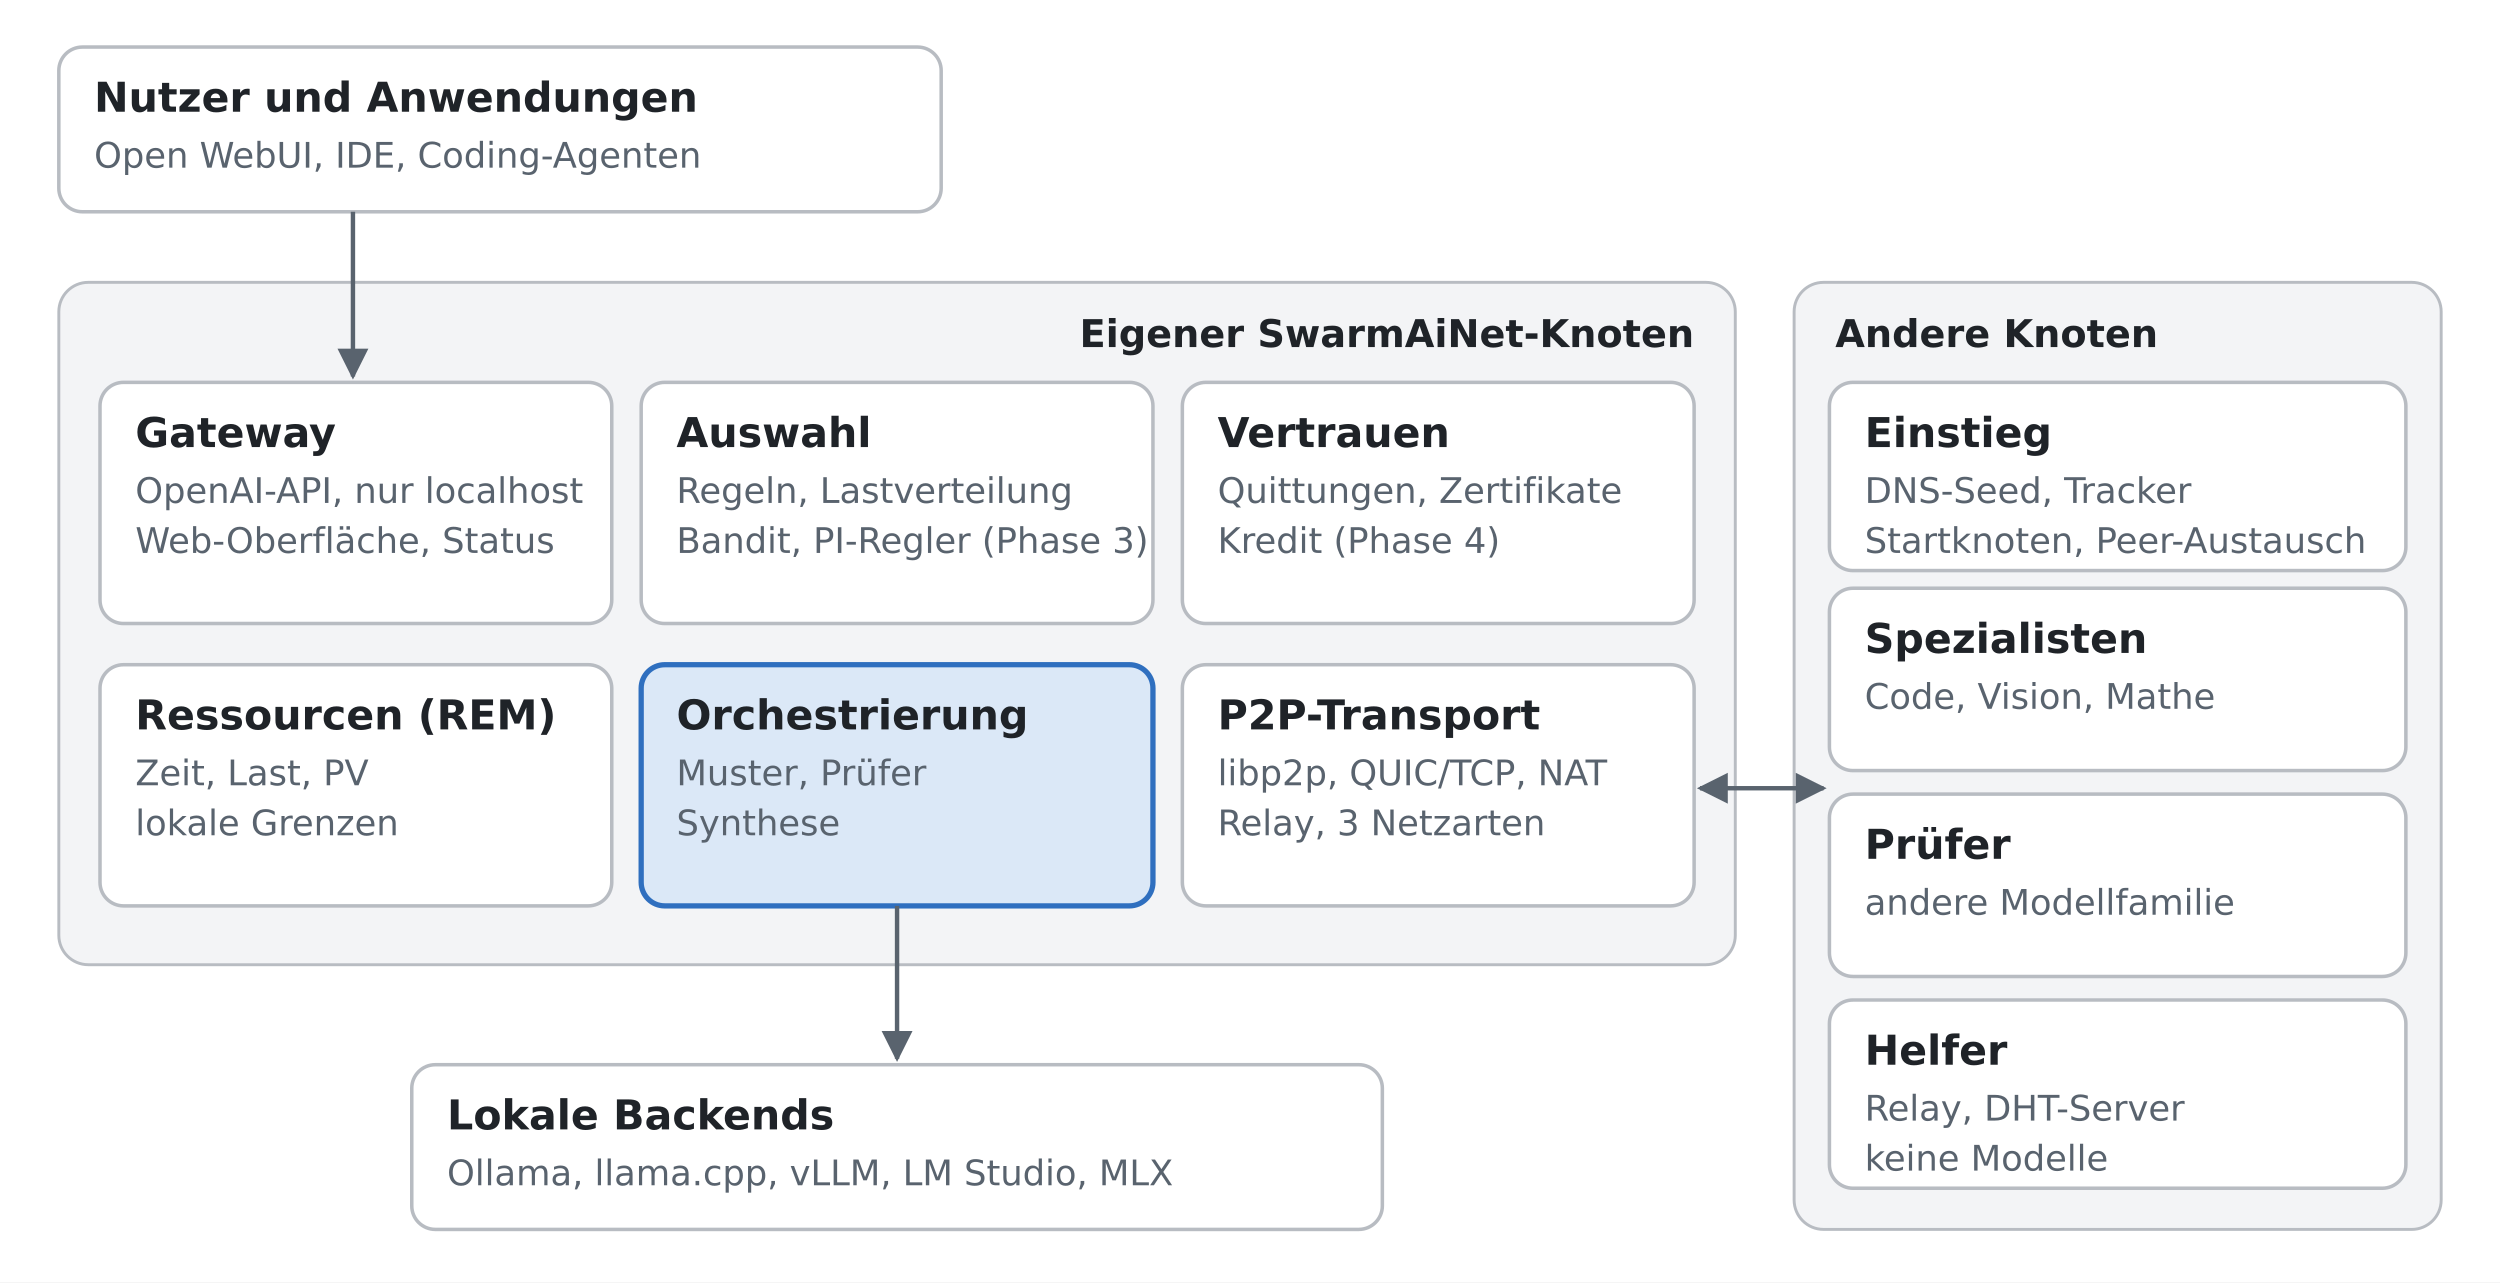
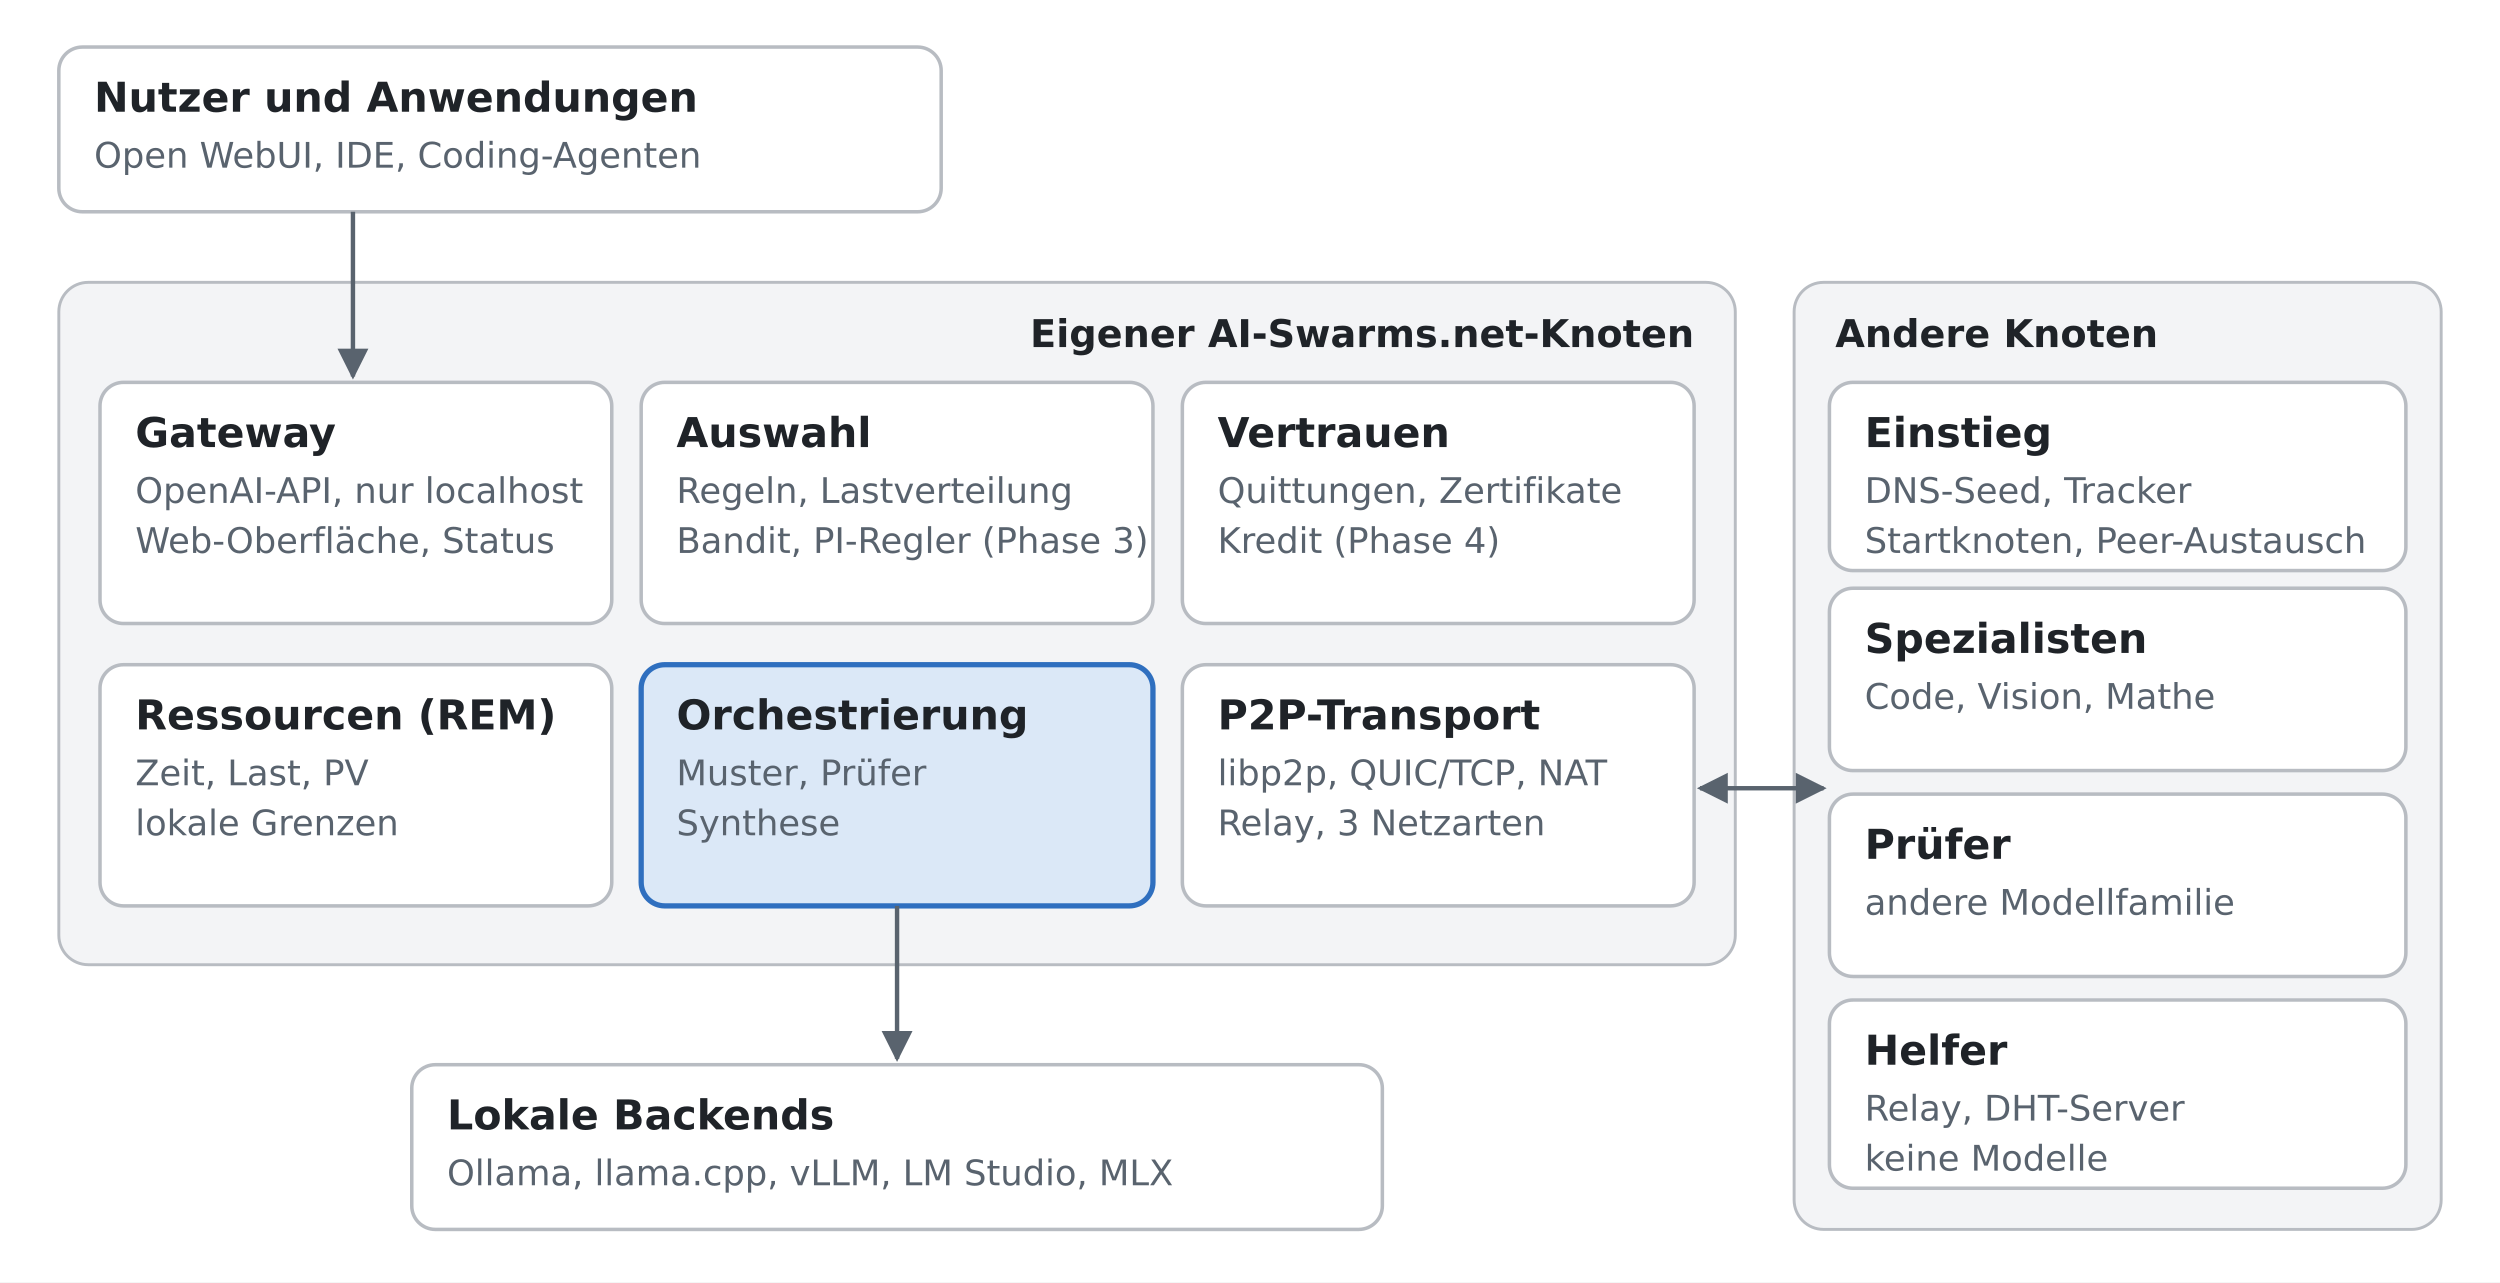
<svg xmlns="http://www.w3.org/2000/svg" viewBox="0 0 850 436" width="850" height="436" font-family="DejaVu Sans, Helvetica, Arial, sans-serif">
  <defs>
    <marker id="a" viewBox="0 0 10 10" refX="9" refY="5" markerWidth="7" markerHeight="7" orient="auto-start-reverse">
      <path d="M0,0 L10,5 L0,10 z" fill="#59636e" />
    </marker>
  </defs>
  <rect width="850" height="436" fill="#ffffff" />
  <rect x="20" y="16" width="300" height="56" rx="8" fill="#ffffff" stroke="#b8bcc2" stroke-width="1.2" />
  <text x="32" y="38" font-size="14" font-weight="bold" fill="#1f2328" text-anchor="start">Nutzer und Anwendungen</text>
  <text x="32" y="57" font-size="12" font-weight="normal" fill="#59636e" text-anchor="start">Open WebUI, IDE, Coding-Agenten</text>
  <rect x="20" y="96" width="570" height="232" rx="10" fill="#f3f4f6" stroke="#b8bcc2" />
-   <text x="576" y="118" font-size="13" font-weight="bold" fill="#1f2328" text-anchor="end">Eigener SwarmAiNet-Knoten</text>
+   <text x="576" y="118" font-size="13" font-weight="bold" fill="#1f2328" text-anchor="end">Eigener AI-Swarms.net-Knoten</text>
  <rect x="34" y="130" width="174" height="82" rx="8" fill="#ffffff" stroke="#b8bcc2" stroke-width="1.2" />
  <text x="46" y="152" font-size="14" font-weight="bold" fill="#1f2328" text-anchor="start">Gateway</text>
  <text x="46" y="171" font-size="12" font-weight="normal" fill="#59636e" text-anchor="start">OpenAI-API, nur localhost</text>
  <text x="46" y="188" font-size="12" font-weight="normal" fill="#59636e" text-anchor="start">Web-Oberfläche, Status</text>
  <rect x="218" y="130" width="174" height="82" rx="8" fill="#ffffff" stroke="#b8bcc2" stroke-width="1.2" />
  <text x="230" y="152" font-size="14" font-weight="bold" fill="#1f2328" text-anchor="start">Auswahl</text>
  <text x="230" y="171" font-size="12" font-weight="normal" fill="#59636e" text-anchor="start">Regeln, Lastverteilung</text>
  <text x="230" y="188" font-size="12" font-weight="normal" fill="#59636e" text-anchor="start">Bandit, PI-Regler (Phase 3)</text>
  <rect x="402" y="130" width="174" height="82" rx="8" fill="#ffffff" stroke="#b8bcc2" stroke-width="1.2" />
  <text x="414" y="152" font-size="14" font-weight="bold" fill="#1f2328" text-anchor="start">Vertrauen</text>
  <text x="414" y="171" font-size="12" font-weight="normal" fill="#59636e" text-anchor="start">Quittungen, Zertifikate</text>
  <text x="414" y="188" font-size="12" font-weight="normal" fill="#59636e" text-anchor="start">Kredit (Phase 4)</text>
  <rect x="34" y="226" width="174" height="82" rx="8" fill="#ffffff" stroke="#b8bcc2" stroke-width="1.2" />
  <text x="46" y="248" font-size="14" font-weight="bold" fill="#1f2328" text-anchor="start">Ressourcen (REM)</text>
  <text x="46" y="267" font-size="12" font-weight="normal" fill="#59636e" text-anchor="start">Zeit, Last, PV</text>
  <text x="46" y="284" font-size="12" font-weight="normal" fill="#59636e" text-anchor="start">lokale Grenzen</text>
  <rect x="218" y="226" width="174" height="82" rx="8" fill="#dbe8f7" stroke="#2f6fbf" stroke-width="1.8" />
  <text x="230" y="248" font-size="14" font-weight="bold" fill="#1f2328" text-anchor="start">Orchestrierung</text>
  <text x="230" y="267" font-size="12" font-weight="normal" fill="#59636e" text-anchor="start">Muster, Prüfer</text>
  <text x="230" y="284" font-size="12" font-weight="normal" fill="#59636e" text-anchor="start">Synthese</text>
  <rect x="402" y="226" width="174" height="82" rx="8" fill="#ffffff" stroke="#b8bcc2" stroke-width="1.2" />
  <text x="414" y="248" font-size="14" font-weight="bold" fill="#1f2328" text-anchor="start">P2P-Transport</text>
  <text x="414" y="267" font-size="12" font-weight="normal" fill="#59636e" text-anchor="start">libp2p, QUIC/TCP, NAT</text>
  <text x="414" y="284" font-size="12" font-weight="normal" fill="#59636e" text-anchor="start">Relay, 3 Netzarten</text>
  <line x1="120" y1="72" x2="120" y2="128" stroke="#59636e" stroke-width="1.5" marker-end="url(#a)" />
  <rect x="140" y="362" width="330" height="56" rx="8" fill="#ffffff" stroke="#b8bcc2" stroke-width="1.2" />
  <text x="152" y="384" font-size="14" font-weight="bold" fill="#1f2328" text-anchor="start">Lokale Backends</text>
  <text x="152" y="403" font-size="12" font-weight="normal" fill="#59636e" text-anchor="start">Ollama, llama.cpp, vLLM, LM Studio, MLX</text>
  <line x1="305" y1="308" x2="305" y2="360" stroke="#59636e" stroke-width="1.5" marker-end="url(#a)" />
  <rect x="610" y="96" width="220" height="322" rx="10" fill="#f3f4f6" stroke="#b8bcc2" />
  <text x="624" y="118" font-size="13" font-weight="bold" fill="#1f2328" text-anchor="start">Andere Knoten</text>
  <rect x="622" y="130" width="196" height="64" rx="8" fill="#ffffff" stroke="#b8bcc2" stroke-width="1.2" />
  <text x="634" y="152" font-size="14" font-weight="bold" fill="#1f2328" text-anchor="start">Einstieg</text>
  <text x="634" y="171" font-size="12" font-weight="normal" fill="#59636e" text-anchor="start">DNS-Seed, Tracker</text>
  <text x="634" y="188" font-size="12" font-weight="normal" fill="#59636e" text-anchor="start">Startknoten, Peer-Austausch</text>
  <rect x="622" y="200" width="196" height="62" rx="8" fill="#ffffff" stroke="#b8bcc2" stroke-width="1.2" />
  <text x="634" y="222" font-size="14" font-weight="bold" fill="#1f2328" text-anchor="start">Spezialisten</text>
  <text x="634" y="241" font-size="12" font-weight="normal" fill="#59636e" text-anchor="start">Code, Vision, Mathe</text>
  <rect x="622" y="270" width="196" height="62" rx="8" fill="#ffffff" stroke="#b8bcc2" stroke-width="1.2" />
  <text x="634" y="292" font-size="14" font-weight="bold" fill="#1f2328" text-anchor="start">Prüfer</text>
  <text x="634" y="311" font-size="12" font-weight="normal" fill="#59636e" text-anchor="start">andere Modellfamilie</text>
  <rect x="622" y="340" width="196" height="64" rx="8" fill="#ffffff" stroke="#b8bcc2" stroke-width="1.2" />
  <text x="634" y="362" font-size="14" font-weight="bold" fill="#1f2328" text-anchor="start">Helfer</text>
  <text x="634" y="381" font-size="12" font-weight="normal" fill="#59636e" text-anchor="start">Relay, DHT-Server</text>
  <text x="634" y="398" font-size="12" font-weight="normal" fill="#59636e" text-anchor="start">keine Modelle</text>
  <line x1="578" y1="268" x2="620" y2="268" stroke="#59636e" stroke-width="1.5" marker-end="url(#a)" marker-start="url(#a)" />
</svg>
